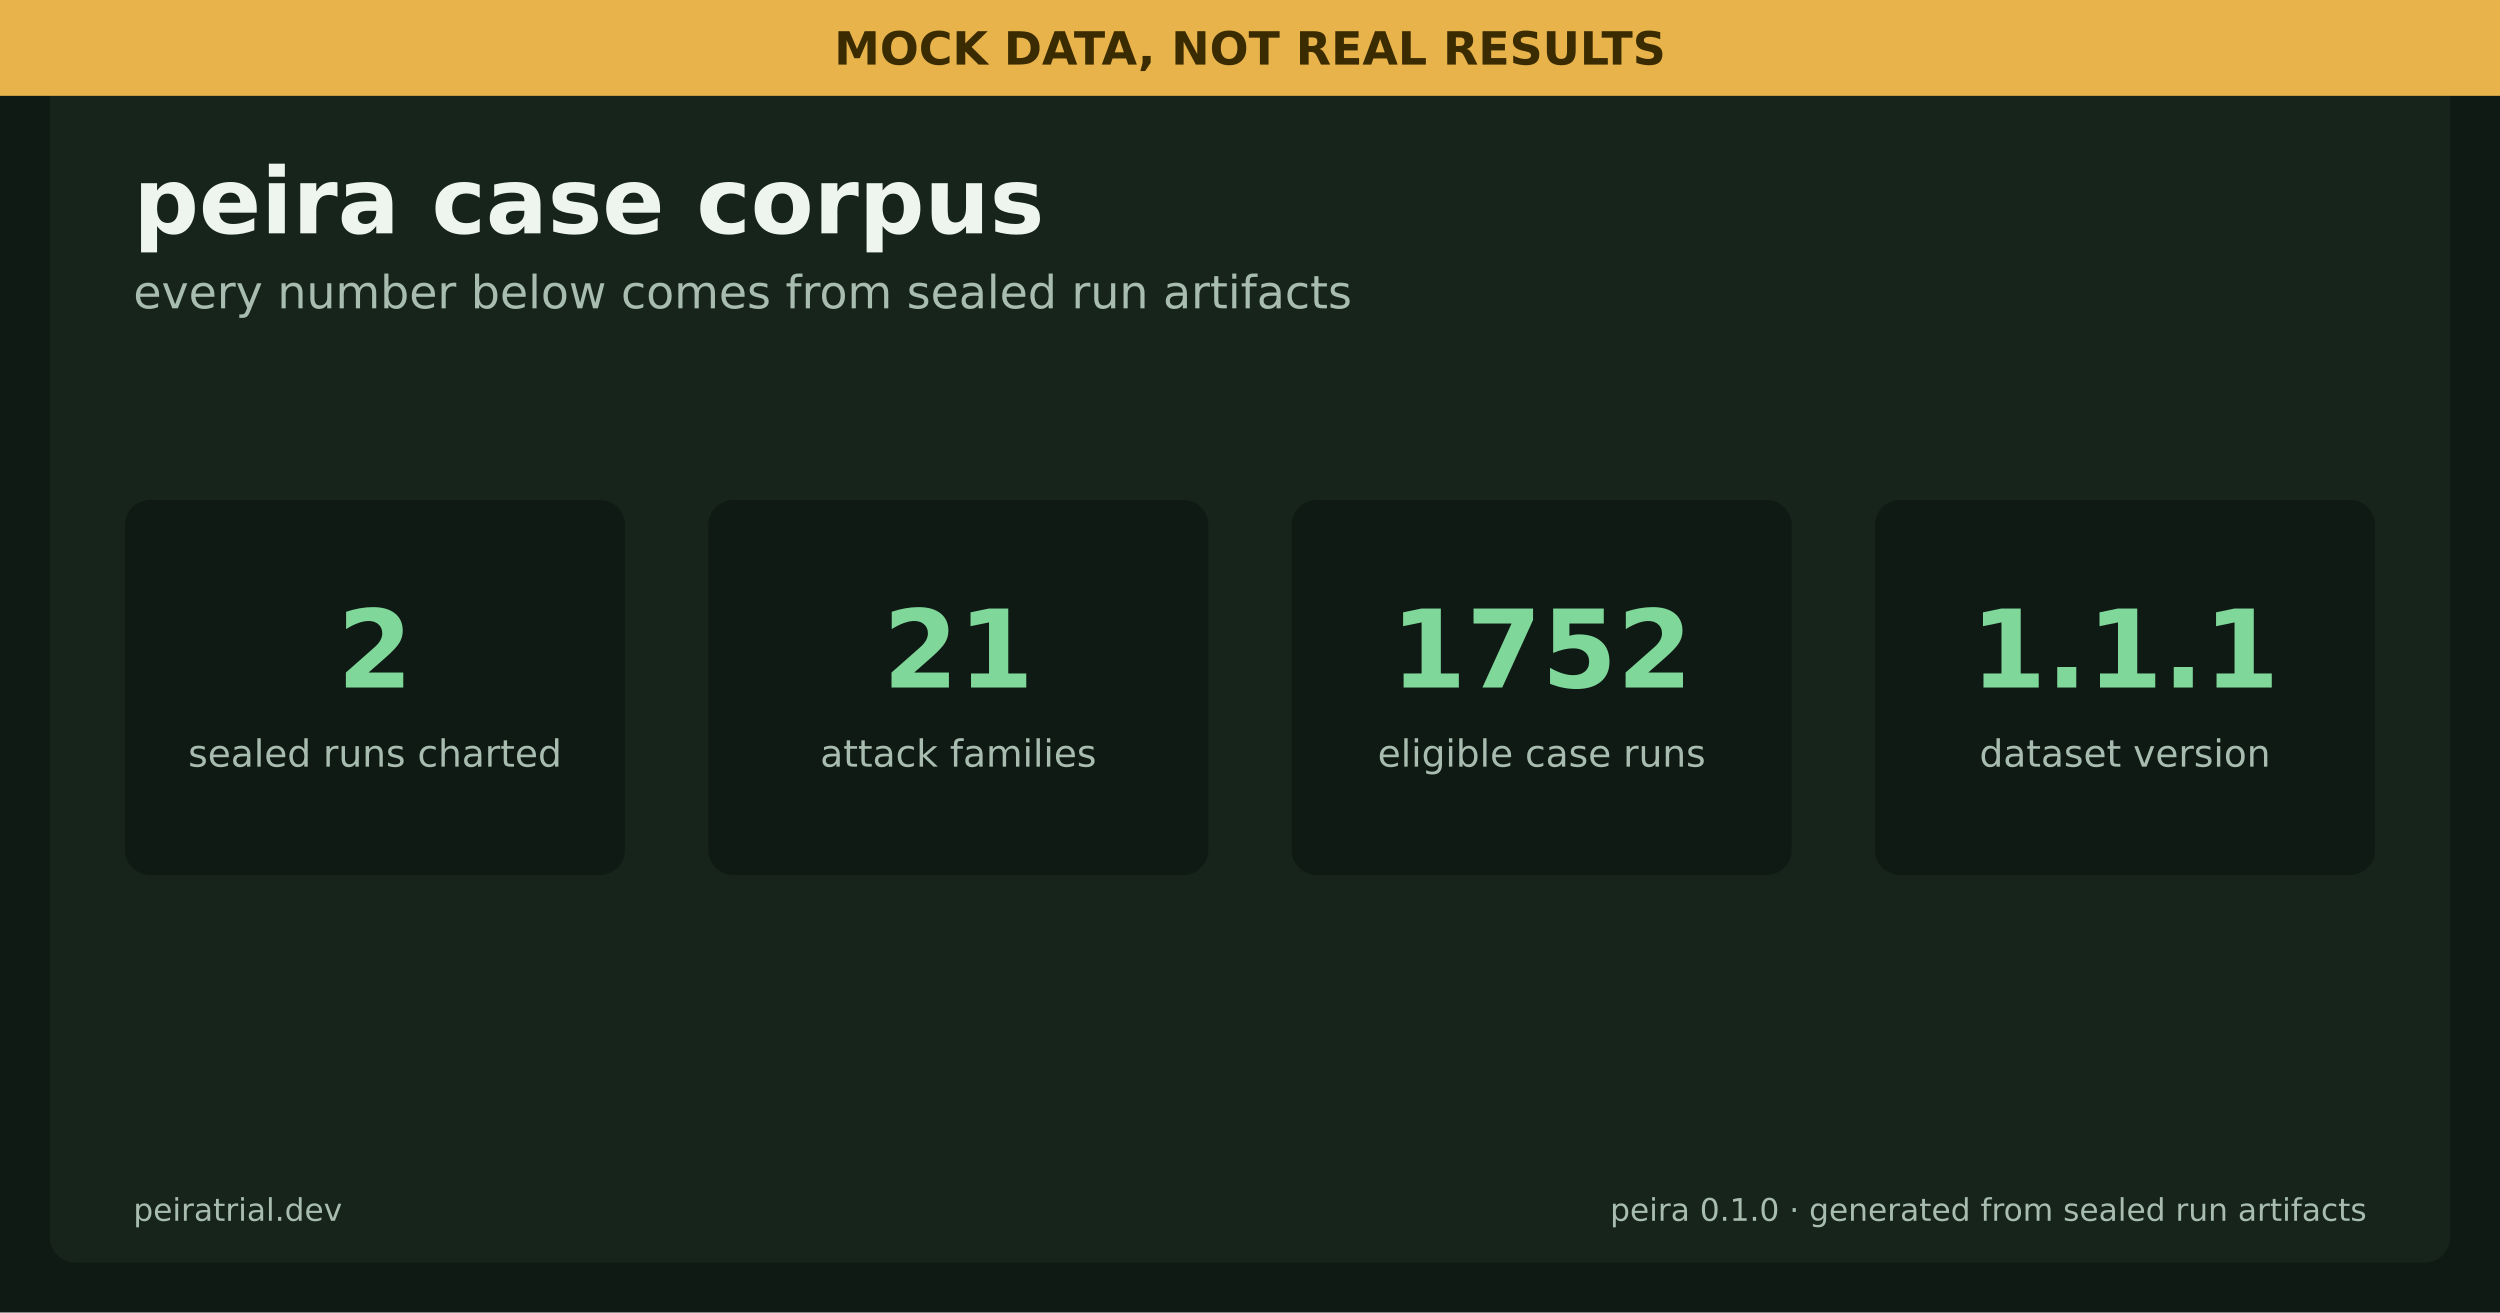
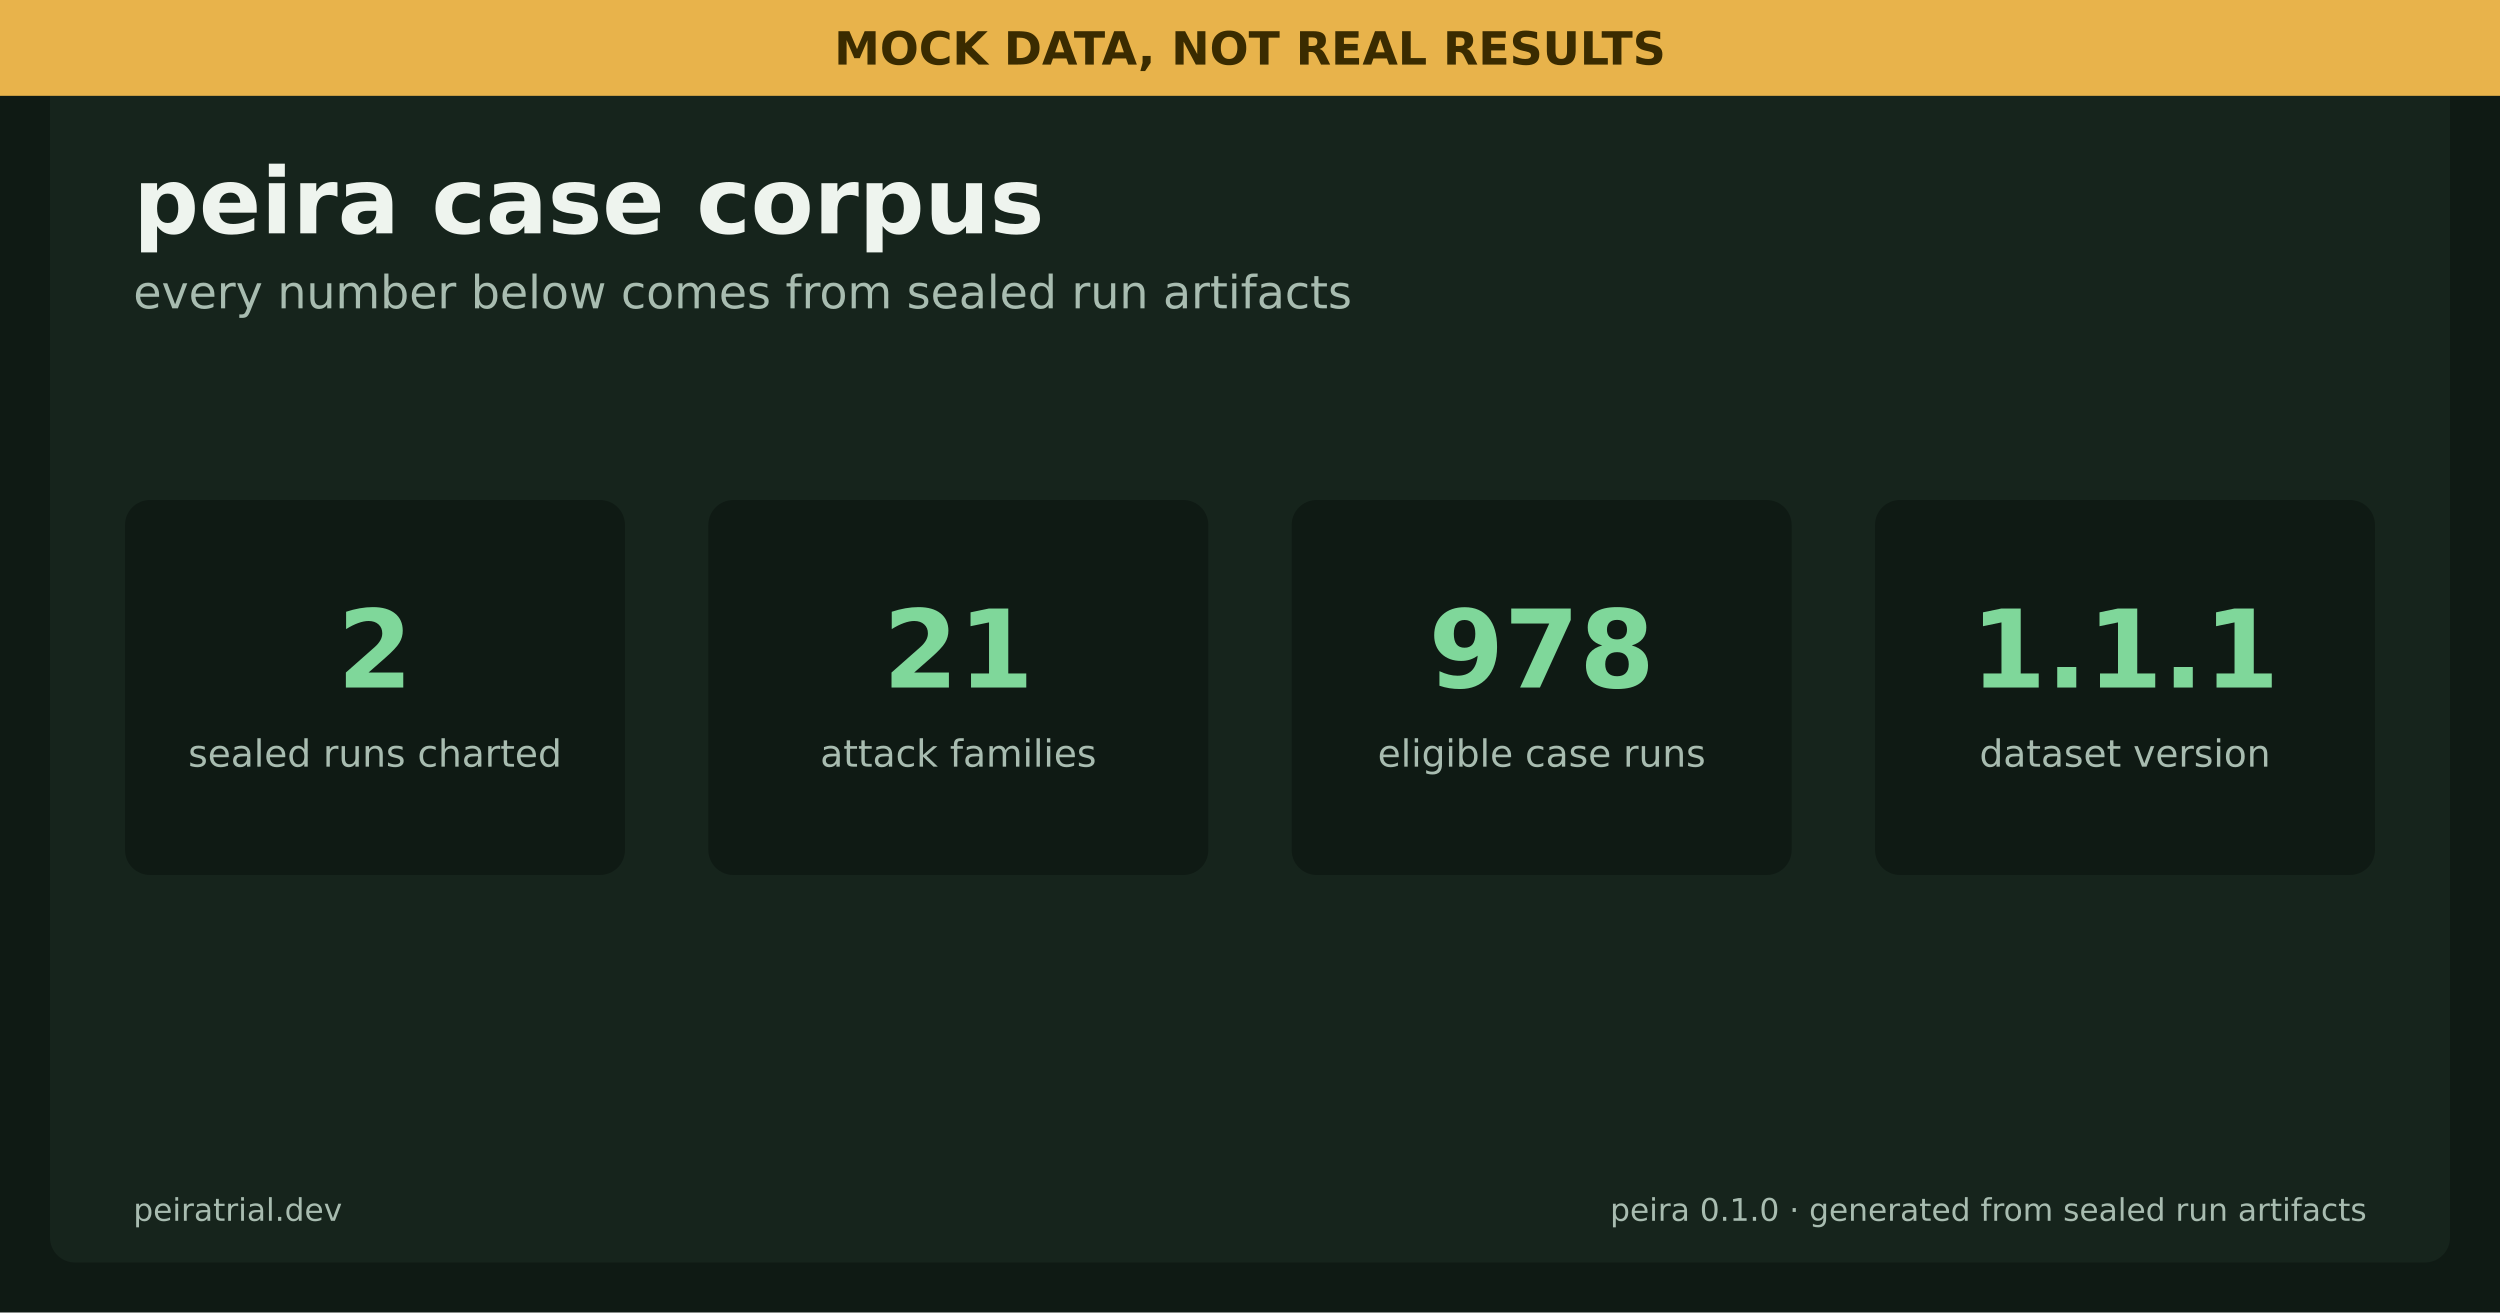
<svg xmlns="http://www.w3.org/2000/svg" width="1200" height="630" viewBox="0 0 1200 630" role="img" aria-label="peira case corpus OG image, mock data">
  <rect width="1200" height="630" fill="#0f1a14" />
  <rect x="24" y="24" width="1152" height="582" rx="12" fill="#16241c" />
  <rect x="0" y="0" width="1200" height="46" fill="#e8b34b" />
  <text x="600.0" y="31" text-anchor="middle" font-family="DejaVu Sans, Verdana, sans-serif" font-size="22" font-weight="bold" fill="#3a2b00">MOCK DATA, NOT REAL RESULTS</text>
  <text x="64" y="112" font-family="DejaVu Sans, Verdana, sans-serif" font-size="44" font-weight="bold" fill="#eef4ee">peira case corpus</text>
  <text x="64" y="148" font-family="DejaVu Sans, Verdana, sans-serif" font-size="22" fill="#a8bcb0">every number below comes from sealed run artifacts</text>
-   <text x="1136" y="112" text-anchor="end" font-family="DejaVu Sans, Verdana, sans-serif" font-size="20" fill="#a8bcb0" />
  <rect x="60.0" y="240" width="240" height="180" rx="12" fill="#0f1a14" />
  <text x="180.0" y="330" text-anchor="middle" font-family="DejaVu Sans, Verdana, sans-serif" font-size="52" font-weight="bold" fill="#7fd79a">2</text>
  <text x="180.0" y="368" text-anchor="middle" font-family="DejaVu Sans, Verdana, sans-serif" font-size="18" fill="#a8bcb0">sealed runs charted</text>
  <rect x="340.0" y="240" width="240" height="180" rx="12" fill="#0f1a14" />
  <text x="460.0" y="330" text-anchor="middle" font-family="DejaVu Sans, Verdana, sans-serif" font-size="52" font-weight="bold" fill="#7fd79a">21</text>
  <text x="460.0" y="368" text-anchor="middle" font-family="DejaVu Sans, Verdana, sans-serif" font-size="18" fill="#a8bcb0">attack families</text>
  <rect x="620.0" y="240" width="240" height="180" rx="12" fill="#0f1a14" />
-   <text x="740.0" y="330" text-anchor="middle" font-family="DejaVu Sans, Verdana, sans-serif" font-size="52" font-weight="bold" fill="#7fd79a">1752</text>
+   <text x="740.0" y="330" text-anchor="middle" font-family="DejaVu Sans, Verdana, sans-serif" font-size="52" font-weight="bold" fill="#7fd79a">978</text>
  <text x="740.0" y="368" text-anchor="middle" font-family="DejaVu Sans, Verdana, sans-serif" font-size="18" fill="#a8bcb0">eligible case runs</text>
  <rect x="900.0" y="240" width="240" height="180" rx="12" fill="#0f1a14" />
  <text x="1020.0" y="330" text-anchor="middle" font-family="DejaVu Sans, Verdana, sans-serif" font-size="52" font-weight="bold" fill="#7fd79a">1.1.1</text>
  <text x="1020.0" y="368" text-anchor="middle" font-family="DejaVu Sans, Verdana, sans-serif" font-size="18" fill="#a8bcb0">dataset version</text>
  <text x="64" y="586" font-family="DejaVu Sans, Verdana, sans-serif" font-size="15" fill="#a8bcb0">peiratrial.dev</text>
  <text x="1136" y="586" text-anchor="end" font-family="DejaVu Sans, Verdana, sans-serif" font-size="15" fill="#a8bcb0">peira 0.1.0 · generated from sealed run artifacts</text>
</svg>
